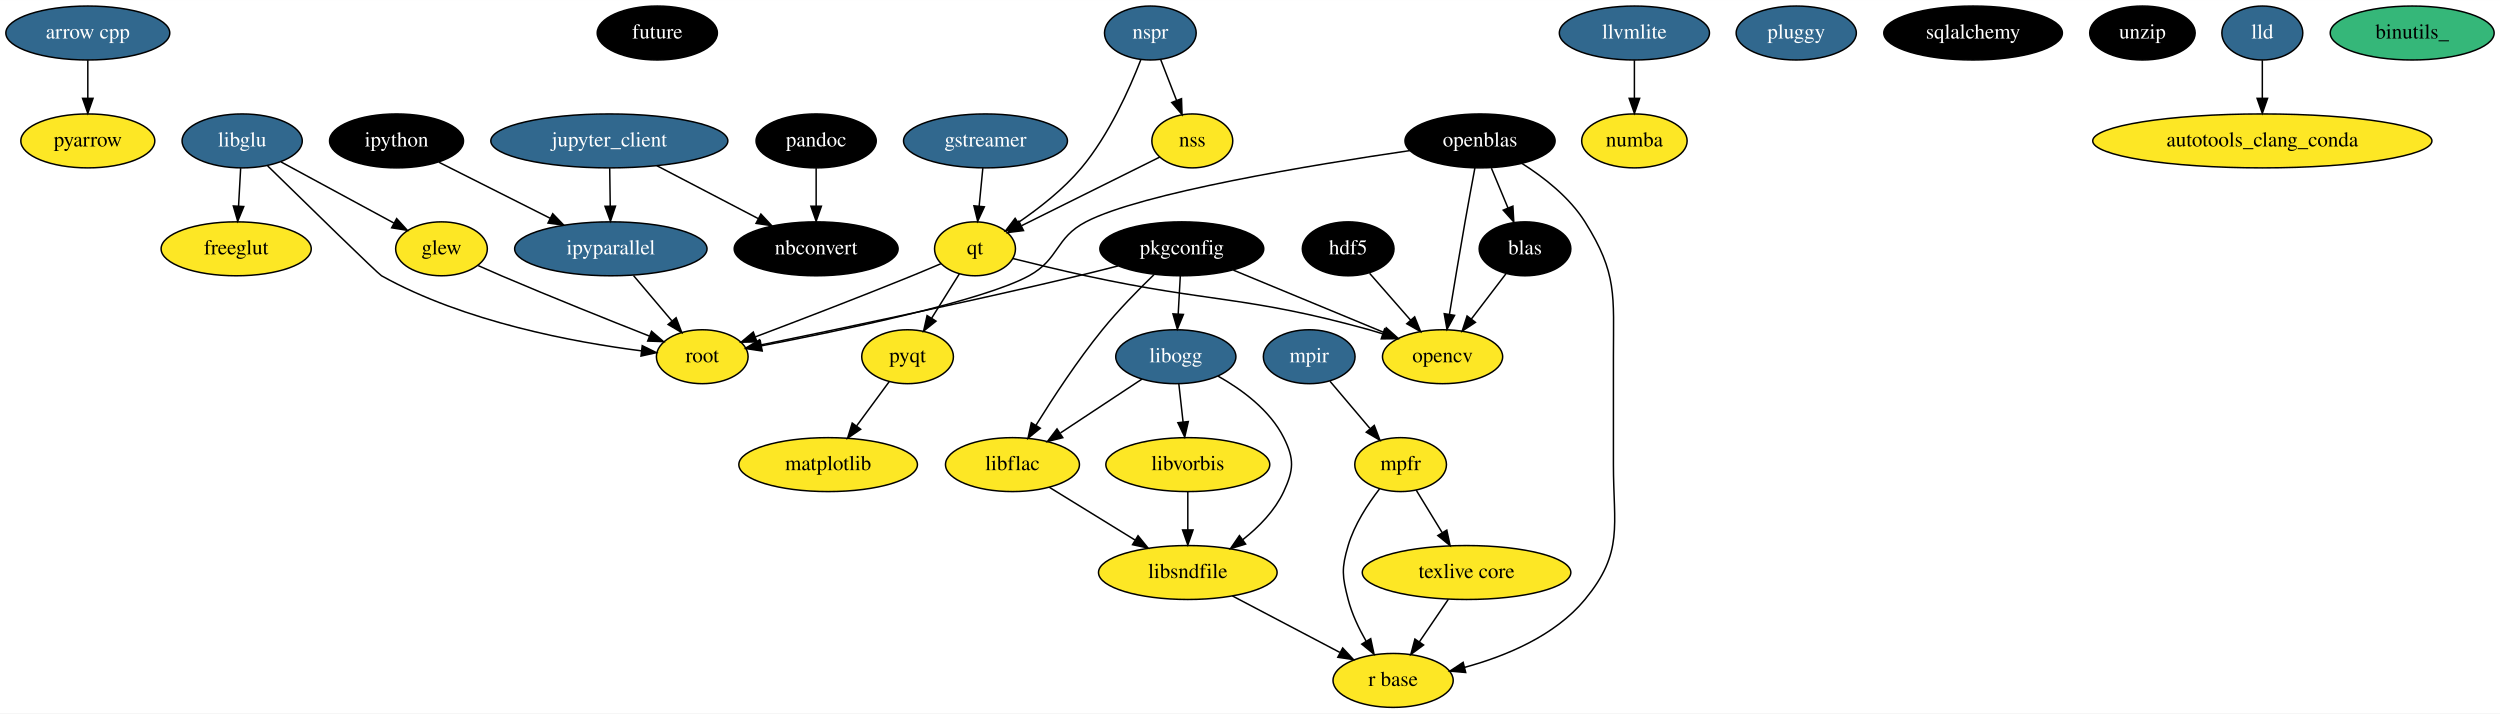
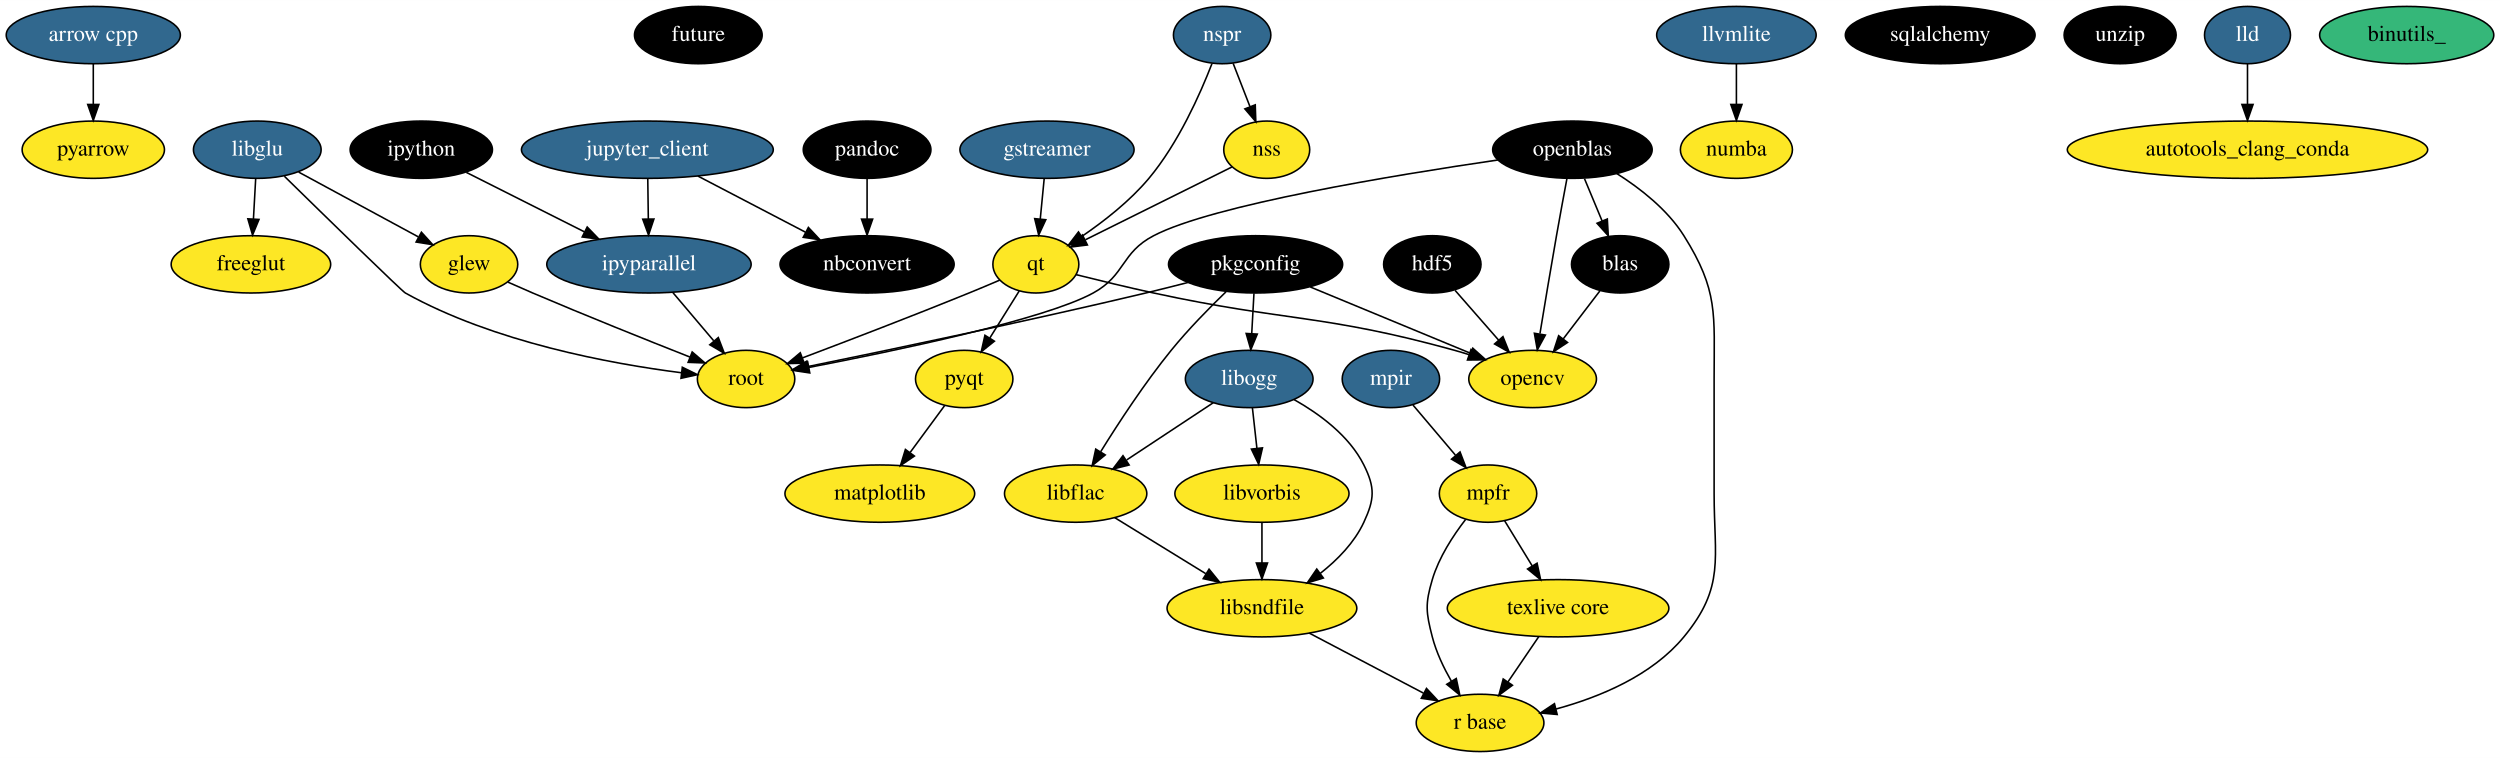
- <svg xmlns="http://www.w3.org/2000/svg" width="1668pt" height="476pt" viewBox="0.00 0.00 1668.19 476.00">
+ <svg xmlns="http://www.w3.org/2000/svg" width="1570pt" height="476pt" viewBox="0.00 0.00 1570.19 476.00">
  <g id="graph0" class="graph" transform="scale(1 1) rotate(0) translate(4 472)">
-     <polygon fill="#ffffff" stroke="transparent" points="-4,4 -4,-472 1664.19,-472 1664.19,4 -4,4" />
+     <polygon fill="#ffffff" stroke="transparent" points="-4,4 -4,-472 1566.19,-472 1566.19,4 -4,4" />
    <g id="node1" class="node">
      <ellipse fill="#31688e" stroke="#000000" cx="54.595" cy="-450" rx="54.691" ry="18" />
      <text text-anchor="middle" x="54.595" y="-446.3" font-family="Times,serif" font-size="14.00" fill="#ffffff">arrow cpp</text>
    </g>
-     <g id="node21" class="node">
+     <g id="node20" class="node">
      <ellipse fill="#fde725" stroke="#000000" cx="54.595" cy="-378" rx="44.693" ry="18" />
      <text text-anchor="middle" x="54.595" y="-374.3" font-family="Times,serif" font-size="14.00" fill="#000000">pyarrow</text>
    </g>
    <g id="edge1" class="edge">
      <path fill="none" stroke="#000000" d="M54.595,-431.831C54.595,-424.131 54.595,-414.974 54.595,-406.417" />
      <polygon fill="#000000" stroke="#000000" points="58.095,-406.413 54.595,-396.413 51.095,-406.413 58.095,-406.413" />
    </g>
    <g id="node2" class="node">
      <ellipse fill="#000000" stroke="#000000" cx="434.595" cy="-450" rx="40.094" ry="18" />
      <text text-anchor="middle" x="434.595" y="-446.3" font-family="Times,serif" font-size="14.00" fill="#ffffff">future</text>
    </g>
    <g id="node3" class="node">
      <ellipse fill="#fde725" stroke="#000000" cx="290.595" cy="-306" rx="30.595" ry="18" />
      <text text-anchor="middle" x="290.595" y="-302.3" font-family="Times,serif" font-size="14.00" fill="#000000">glew</text>
    </g>
-     <g id="node37" class="node">
+     <g id="node36" class="node">
      <ellipse fill="#fde725" stroke="#000000" cx="464.595" cy="-234" rx="30.595" ry="18" />
      <text text-anchor="middle" x="464.595" y="-230.3" font-family="Times,serif" font-size="14.00" fill="#000000">root</text>
    </g>
    <g id="edge2" class="edge">
      <path fill="none" stroke="#000000" d="M315.066,-294.803C320.181,-292.515 325.551,-290.15 330.595,-288 363.885,-273.809 402.215,-258.461 429.329,-247.768" />
      <polygon fill="#000000" stroke="#000000" points="430.757,-250.968 438.781,-244.05 428.194,-244.454 430.757,-250.968" />
    </g>
    <g id="node4" class="node">
      <ellipse fill="#31688e" stroke="#000000" cx="653.595" cy="-378" rx="54.691" ry="18" />
      <text text-anchor="middle" x="653.595" y="-374.3" font-family="Times,serif" font-size="14.00" fill="#ffffff">gstreamer</text>
    </g>
-     <g id="node23" class="node">
+     <g id="node22" class="node">
      <ellipse fill="#fde725" stroke="#000000" cx="646.595" cy="-306" rx="27" ry="18" />
      <text text-anchor="middle" x="646.595" y="-302.3" font-family="Times,serif" font-size="14.00" fill="#000000">qt</text>
    </g>
    <g id="edge3" class="edge">
      <path fill="none" stroke="#000000" d="M651.829,-359.831C651.08,-352.131 650.19,-342.974 649.358,-334.417" />
      <polygon fill="#000000" stroke="#000000" points="652.837,-334.028 648.385,-324.413 645.87,-334.705 652.837,-334.028" />
    </g>
    <g id="node5" class="node">
      <ellipse fill="#000000" stroke="#000000" cx="895.595" cy="-306" rx="30.595" ry="18" />
      <text text-anchor="middle" x="895.595" y="-302.3" font-family="Times,serif" font-size="14.00" fill="#ffffff">hdf5</text>
    </g>
    <g id="node17" class="node">
      <ellipse fill="#fde725" stroke="#000000" cx="958.595" cy="-234" rx="40.094" ry="18" />
      <text text-anchor="middle" x="958.595" y="-230.3" font-family="Times,serif" font-size="14.00" fill="#000000">opencv</text>
    </g>
    <g id="edge4" class="edge">
      <path fill="none" stroke="#000000" d="M909.891,-289.662C917.991,-280.405 928.281,-268.645 937.314,-258.322" />
      <polygon fill="#000000" stroke="#000000" points="939.968,-260.603 943.919,-250.773 934.7,-255.994 939.968,-260.603" />
    </g>
    <g id="node6" class="node">
      <ellipse fill="#31688e" stroke="#000000" cx="403.595" cy="-306" rx="64.189" ry="18" />
      <text text-anchor="middle" x="403.595" y="-302.3" font-family="Times,serif" font-size="14.00" fill="#ffffff">ipyparallel</text>
    </g>
    <g id="edge5" class="edge">
      <path fill="none" stroke="#000000" d="M418.674,-288.202C426.392,-279.093 435.897,-267.873 444.254,-258.01" />
      <polygon fill="#000000" stroke="#000000" points="447.145,-260.011 450.939,-250.119 441.804,-255.486 447.145,-260.011" />
    </g>
    <g id="node7" class="node">
      <ellipse fill="#000000" stroke="#000000" cx="260.595" cy="-378" rx="44.693" ry="18" />
      <text text-anchor="middle" x="260.595" y="-374.3" font-family="Times,serif" font-size="14.00" fill="#ffffff">ipython</text>
    </g>
    <g id="edge6" class="edge">
      <path fill="none" stroke="#000000" d="M288.847,-363.775C310.045,-353.102 339.367,-338.339 363.063,-326.408" />
      <polygon fill="#000000" stroke="#000000" points="364.813,-329.445 372.17,-321.822 361.665,-323.193 364.813,-329.445" />
    </g>
    <g id="node8" class="node">
      <ellipse fill="#31688e" stroke="#000000" cx="402.595" cy="-378" rx="79.087" ry="18" />
      <text text-anchor="middle" x="402.595" y="-374.3" font-family="Times,serif" font-size="14.00" fill="#ffffff">jupyter_client</text>
    </g>
    <g id="edge7" class="edge">
      <path fill="none" stroke="#000000" d="M402.848,-359.831C402.954,-352.131 403.082,-342.974 403.2,-334.417" />
      <polygon fill="#000000" stroke="#000000" points="406.7,-334.461 403.339,-324.413 399.701,-334.364 406.7,-334.461" />
    </g>
    <g id="node15" class="node">
      <ellipse fill="#000000" stroke="#000000" cx="540.595" cy="-306" rx="54.691" ry="18" />
      <text text-anchor="middle" x="540.595" y="-302.3" font-family="Times,serif" font-size="14.00" fill="#ffffff">nbconvert</text>
    </g>
    <g id="edge8" class="edge">
      <path fill="none" stroke="#000000" d="M434.255,-361.482C454.357,-350.994 480.51,-337.349 501.849,-326.216" />
      <polygon fill="#000000" stroke="#000000" points="503.724,-329.185 510.971,-321.456 500.486,-322.979 503.724,-329.185" />
    </g>
    <g id="node9" class="node">
      <ellipse fill="#31688e" stroke="#000000" cx="157.595" cy="-378" rx="40.094" ry="18" />
      <text text-anchor="middle" x="157.595" y="-374.3" font-family="Times,serif" font-size="14.00" fill="#ffffff">libglu</text>
    </g>
    <g id="edge10" class="edge">
      <path fill="none" stroke="#000000" d="M183.555,-363.947C205.082,-352.293 235.775,-335.677 258.779,-323.224" />
      <polygon fill="#000000" stroke="#000000" points="260.677,-326.176 267.805,-318.338 257.344,-320.02 260.677,-326.176" />
    </g>
-     <g id="node28" class="node">
+     <g id="node27" class="node">
      <ellipse fill="#fde725" stroke="#000000" cx="153.595" cy="-306" rx="50.091" ry="18" />
      <text text-anchor="middle" x="153.595" y="-302.3" font-family="Times,serif" font-size="14.00" fill="#000000">freeglut</text>
    </g>
    <g id="edge9" class="edge">
      <path fill="none" stroke="#000000" d="M156.586,-359.831C156.158,-352.131 155.649,-342.974 155.174,-334.417" />
      <polygon fill="#000000" stroke="#000000" points="158.667,-334.204 154.618,-324.413 151.678,-334.592 158.667,-334.204" />
    </g>
    <g id="edge11" class="edge">
      <path fill="none" stroke="#000000" d="M174.564,-361.363C200.769,-335.702 248.325,-289.264 250.595,-288 306.033,-257.129 379.296,-243.601 424.125,-237.897" />
      <polygon fill="#000000" stroke="#000000" points="424.551,-241.371 434.062,-236.702 423.715,-234.421 424.551,-241.371" />
    </g>
    <g id="node10" class="node">
      <ellipse fill="#fde725" stroke="#000000" cx="788.595" cy="-90" rx="59.59" ry="18" />
      <text text-anchor="middle" x="788.595" y="-86.3" font-family="Times,serif" font-size="14.00" fill="#000000">libsndfile</text>
    </g>
-     <g id="node24" class="node">
+     <g id="node23" class="node">
      <ellipse fill="#fde725" stroke="#000000" cx="925.595" cy="-18" rx="40.094" ry="18" />
      <text text-anchor="middle" x="925.595" y="-14.3" font-family="Times,serif" font-size="14.00" fill="#000000">r base</text>
    </g>
    <g id="edge12" class="edge">
      <path fill="none" stroke="#000000" d="M818.322,-74.377C839.393,-63.303 867.763,-48.394 890.035,-36.689" />
      <polygon fill="#000000" stroke="#000000" points="891.944,-39.639 899.168,-31.889 888.687,-33.443 891.944,-39.639" />
    </g>
    <g id="node11" class="node">
      <ellipse fill="#31688e" stroke="#000000" cx="1086.595" cy="-450" rx="50.091" ry="18" />
      <text text-anchor="middle" x="1086.595" y="-446.3" font-family="Times,serif" font-size="14.00" fill="#ffffff">llvmlite</text>
    </g>
-     <g id="node33" class="node">
+     <g id="node32" class="node">
      <ellipse fill="#fde725" stroke="#000000" cx="1086.595" cy="-378" rx="35.194" ry="18" />
      <text text-anchor="middle" x="1086.595" y="-374.3" font-family="Times,serif" font-size="14.00" fill="#000000">numba</text>
    </g>
    <g id="edge13" class="edge">
      <path fill="none" stroke="#000000" d="M1086.595,-431.831C1086.595,-424.131 1086.595,-414.974 1086.595,-406.417" />
      <polygon fill="#000000" stroke="#000000" points="1090.095,-406.413 1086.595,-396.413 1083.095,-406.413 1090.095,-406.413" />
    </g>
    <g id="node12" class="node">
      <ellipse fill="#fde725" stroke="#000000" cx="548.595" cy="-162" rx="59.59" ry="18" />
      <text text-anchor="middle" x="548.595" y="-158.3" font-family="Times,serif" font-size="14.00" fill="#000000">matplotlib</text>
    </g>
    <g id="node13" class="node">
      <ellipse fill="#fde725" stroke="#000000" cx="930.595" cy="-162" rx="30.595" ry="18" />
      <text text-anchor="middle" x="930.595" y="-158.3" font-family="Times,serif" font-size="14.00" fill="#000000">mpfr</text>
    </g>
    <g id="edge14" class="edge">
      <path fill="none" stroke="#000000" d="M916.499,-145.754C908.675,-135.635 899.714,-121.927 895.595,-108 891.058,-92.657 891.582,-87.489 895.595,-72 898.084,-62.394 902.694,-52.677 907.565,-44.184" />
      <polygon fill="#000000" stroke="#000000" points="910.636,-45.871 912.866,-35.513 904.664,-42.22 910.636,-45.871" />
    </g>
-     <g id="node26" class="node">
+     <g id="node25" class="node">
      <ellipse fill="#fde725" stroke="#000000" cx="974.595" cy="-90" rx="69.588" ry="18" />
      <text text-anchor="middle" x="974.595" y="-86.3" font-family="Times,serif" font-size="14.00" fill="#000000">texlive core</text>
    </g>
    <g id="edge15" class="edge">
      <path fill="none" stroke="#000000" d="M941.023,-144.937C946.184,-136.491 952.533,-126.102 958.315,-116.64" />
      <polygon fill="#000000" stroke="#000000" points="961.401,-118.303 963.629,-107.945 955.428,-114.653 961.401,-118.303" />
    </g>
    <g id="node14" class="node">
      <ellipse fill="#31688e" stroke="#000000" cx="869.595" cy="-234" rx="30.595" ry="18" />
      <text text-anchor="middle" x="869.595" y="-230.3" font-family="Times,serif" font-size="14.00" fill="#ffffff">mpir</text>
    </g>
    <g id="edge16" class="edge">
      <path fill="none" stroke="#000000" d="M883.437,-217.662C891.314,-208.364 901.33,-196.543 910.103,-186.187" />
      <polygon fill="#000000" stroke="#000000" points="913.014,-188.166 916.808,-178.273 907.673,-183.641 913.014,-188.166" />
    </g>
    <g id="node16" class="node">
      <ellipse fill="#000000" stroke="#000000" cx="983.595" cy="-378" rx="50.091" ry="18" />
      <text text-anchor="middle" x="983.595" y="-374.3" font-family="Times,serif" font-size="14.00" fill="#ffffff">openblas</text>
    </g>
    <g id="edge18" class="edge">
      <path fill="none" stroke="#000000" d="M980.181,-360.015C978.21,-349.519 975.71,-336.019 973.595,-324 969.982,-303.458 966.117,-280.238 963.216,-262.529" />
      <polygon fill="#000000" stroke="#000000" points="966.609,-261.594 961.544,-252.288 959.701,-262.721 966.609,-261.594" />
    </g>
    <g id="edge19" class="edge">
      <path fill="none" stroke="#000000" d="M1011.457,-363.036C1026.19,-353.714 1043.308,-340.376 1053.595,-324 1075.342,-289.382 1072.595,-274.882 1072.595,-234 1072.595,-234 1072.595,-234 1072.595,-162 1072.595,-121.118 1079.612,-103.535 1053.595,-72 1033.568,-47.726 1000.705,-34.168 973.293,-26.708" />
      <polygon fill="#000000" stroke="#000000" points="974.027,-23.284 963.475,-24.228 972.312,-30.071 974.027,-23.284" />
    </g>
-     <g id="node36" class="node">
+     <g id="node35" class="node">
      <ellipse fill="#000000" stroke="#000000" cx="1013.595" cy="-306" rx="30.595" ry="18" />
      <text text-anchor="middle" x="1013.595" y="-302.3" font-family="Times,serif" font-size="14.00" fill="#ffffff">blas</text>
    </g>
    <g id="edge17" class="edge">
      <path fill="none" stroke="#000000" d="M991.165,-359.831C994.531,-351.755 998.563,-342.076 1002.276,-333.167" />
      <polygon fill="#000000" stroke="#000000" points="1005.516,-334.49 1006.131,-323.913 999.054,-331.798 1005.516,-334.49" />
    </g>
    <g id="edge20" class="edge">
      <path fill="none" stroke="#000000" d="M936.841,-371.556C871.751,-362.052 757.642,-343.308 720.595,-324 699.965,-313.248 703.005,-299.166 682.595,-288 652.066,-271.298 558.128,-251.635 504.046,-241.259" />
      <polygon fill="#000000" stroke="#000000" points="504.591,-237.8 494.114,-239.372 503.284,-244.677 504.591,-237.8" />
    </g>
    <g id="node18" class="node">
      <ellipse fill="#000000" stroke="#000000" cx="540.595" cy="-378" rx="40.094" ry="18" />
      <text text-anchor="middle" x="540.595" y="-374.3" font-family="Times,serif" font-size="14.00" fill="#ffffff">pandoc</text>
    </g>
    <g id="edge21" class="edge">
      <path fill="none" stroke="#000000" d="M540.595,-359.831C540.595,-352.131 540.595,-342.974 540.595,-334.417" />
      <polygon fill="#000000" stroke="#000000" points="544.095,-334.413 540.595,-324.413 537.095,-334.413 544.095,-334.413" />
    </g>
    <g id="node19" class="node">
      <ellipse fill="#000000" stroke="#000000" cx="784.595" cy="-306" rx="54.691" ry="18" />
      <text text-anchor="middle" x="784.595" y="-302.3" font-family="Times,serif" font-size="14.00" fill="#ffffff">pkgconfig</text>
    </g>
    <g id="edge24" class="edge">
      <path fill="none" stroke="#000000" d="M818.972,-291.775C847.928,-279.793 889.34,-262.657 919.542,-250.16" />
      <polygon fill="#000000" stroke="#000000" points="921.023,-253.335 928.924,-246.278 918.346,-246.867 921.023,-253.335" />
    </g>
-     <g id="node29" class="node">
+     <g id="node28" class="node">
      <ellipse fill="#31688e" stroke="#000000" cx="780.595" cy="-234" rx="40.094" ry="18" />
      <text text-anchor="middle" x="780.595" y="-230.3" font-family="Times,serif" font-size="14.00" fill="#ffffff">libogg</text>
    </g>
    <g id="edge23" class="edge">
      <path fill="none" stroke="#000000" d="M783.586,-287.831C783.158,-280.131 782.649,-270.974 782.174,-262.417" />
      <polygon fill="#000000" stroke="#000000" points="785.668,-262.204 781.618,-252.413 778.678,-262.592 785.668,-262.204" />
    </g>
-     <g id="node31" class="node">
+     <g id="node30" class="node">
      <ellipse fill="#fde725" stroke="#000000" cx="671.595" cy="-162" rx="44.693" ry="18" />
      <text text-anchor="middle" x="671.595" y="-158.3" font-family="Times,serif" font-size="14.00" fill="#000000">libflac</text>
    </g>
    <g id="edge22" class="edge">
      <path fill="none" stroke="#000000" d="M766.044,-288.79C755.444,-278.553 742.194,-265.053 731.595,-252 715.089,-231.672 698.763,-206.787 687.318,-188.34" />
      <polygon fill="#000000" stroke="#000000" points="690.168,-186.292 681.958,-179.595 684.199,-189.95 690.168,-186.292" />
    </g>
    <g id="edge25" class="edge">
      <path fill="none" stroke="#000000" d="M741.971,-294.573C733.262,-292.325 724.146,-290.034 715.595,-288 640.903,-270.232 553.091,-251.927 503.628,-241.852" />
      <polygon fill="#000000" stroke="#000000" points="504.171,-238.391 493.674,-239.83 502.777,-245.251 504.171,-238.391" />
    </g>
-     <g id="node20" class="node">
-       <ellipse fill="#31688e" stroke="#000000" cx="1194.595" cy="-450" rx="40.094" ry="18" />
-       <text text-anchor="middle" x="1194.595" y="-446.3" font-family="Times,serif" font-size="14.00" fill="#ffffff">pluggy</text>
-     </g>
-     <g id="node22" class="node">
+     <g id="node21" class="node">
      <ellipse fill="#fde725" stroke="#000000" cx="601.595" cy="-234" rx="30.595" ry="18" />
      <text text-anchor="middle" x="601.595" y="-230.3" font-family="Times,serif" font-size="14.00" fill="#000000">pyqt</text>
    </g>
    <g id="edge26" class="edge">
      <path fill="none" stroke="#000000" d="M589.303,-217.301C582.87,-208.561 574.85,-197.667 567.635,-187.865" />
      <polygon fill="#000000" stroke="#000000" points="570.307,-185.592 561.56,-179.613 564.67,-189.741 570.307,-185.592" />
    </g>
    <g id="edge27" class="edge">
      <path fill="none" stroke="#000000" d="M671.866,-299.519C686.133,-295.944 704.314,-291.529 720.595,-288 804.165,-269.889 827.186,-274.819 909.595,-252 912.557,-251.18 915.593,-250.261 918.633,-249.285" />
      <polygon fill="#000000" stroke="#000000" points="919.919,-252.544 928.265,-246.017 917.671,-245.915 919.919,-252.544" />
    </g>
    <g id="edge28" class="edge">
      <path fill="none" stroke="#000000" d="M636.158,-289.301C630.672,-280.522 623.827,-269.57 617.679,-259.734" />
      <polygon fill="#000000" stroke="#000000" points="620.556,-257.734 612.288,-251.109 614.62,-261.444 620.556,-257.734" />
    </g>
    <g id="edge29" class="edge">
      <path fill="none" stroke="#000000" d="M623.99,-296.132C617.728,-293.447 610.914,-290.572 604.595,-288 569.197,-273.594 528.394,-257.965 500.005,-247.246" />
      <polygon fill="#000000" stroke="#000000" points="501.102,-243.92 490.51,-243.67 498.635,-250.47 501.102,-243.92" />
    </g>
-     <g id="node25" class="node">
-       <ellipse fill="#000000" stroke="#000000" cx="1312.595" cy="-450" rx="59.59" ry="18" />
-       <text text-anchor="middle" x="1312.595" y="-446.3" font-family="Times,serif" font-size="14.00" fill="#ffffff">sqlalchemy</text>
+     <g id="node24" class="node">
+       <ellipse fill="#000000" stroke="#000000" cx="1214.595" cy="-450" rx="59.59" ry="18" />
+       <text text-anchor="middle" x="1214.595" y="-446.3" font-family="Times,serif" font-size="14.00" fill="#ffffff">sqlalchemy</text>
    </g>
    <g id="edge30" class="edge">
      <path fill="none" stroke="#000000" d="M962.483,-72.202C956.624,-63.594 949.483,-53.101 943.051,-43.649" />
      <polygon fill="#000000" stroke="#000000" points="945.919,-41.642 937.399,-35.345 940.132,-45.581 945.919,-41.642" />
    </g>
-     <g id="node27" class="node">
-       <ellipse fill="#000000" stroke="#000000" cx="1425.595" cy="-450" rx="35.194" ry="18" />
-       <text text-anchor="middle" x="1425.595" y="-446.3" font-family="Times,serif" font-size="14.00" fill="#ffffff">unzip</text>
+     <g id="node26" class="node">
+       <ellipse fill="#000000" stroke="#000000" cx="1327.595" cy="-450" rx="35.194" ry="18" />
+       <text text-anchor="middle" x="1327.595" y="-446.3" font-family="Times,serif" font-size="14.00" fill="#ffffff">unzip</text>
    </g>
    <g id="edge32" class="edge">
      <path fill="none" stroke="#000000" d="M808.782,-221.044C824.802,-212.019 843.441,-198.308 852.595,-180 859.751,-165.689 859.337,-158.51 852.595,-144 846.688,-131.288 836.152,-120.491 825.311,-111.97" />
      <polygon fill="#000000" stroke="#000000" points="827.168,-108.992 817.034,-105.904 823.03,-114.638 827.168,-108.992" />
    </g>
-     <g id="node30" class="node">
+     <g id="node29" class="node">
      <ellipse fill="#fde725" stroke="#000000" cx="788.595" cy="-162" rx="54.691" ry="18" />
      <text text-anchor="middle" x="788.595" y="-158.3" font-family="Times,serif" font-size="14.00" fill="#000000">libvorbis</text>
    </g>
    <g id="edge33" class="edge">
      <path fill="none" stroke="#000000" d="M782.614,-215.831C783.47,-208.131 784.487,-198.974 785.438,-190.417" />
      <polygon fill="#000000" stroke="#000000" points="788.923,-190.739 786.549,-180.413 781.966,-189.966 788.923,-190.739" />
    </g>
    <g id="edge31" class="edge">
      <path fill="none" stroke="#000000" d="M758.01,-219.082C742.292,-208.699 721.106,-194.705 703.646,-183.171" />
      <polygon fill="#000000" stroke="#000000" points="705.176,-179.987 694.903,-177.396 701.318,-185.828 705.176,-179.987" />
    </g>
    <g id="edge34" class="edge">
      <path fill="none" stroke="#000000" d="M788.595,-143.831C788.595,-136.131 788.595,-126.974 788.595,-118.417" />
      <polygon fill="#000000" stroke="#000000" points="792.095,-118.413 788.595,-108.413 785.095,-118.413 792.095,-118.413" />
    </g>
    <g id="edge35" class="edge">
      <path fill="none" stroke="#000000" d="M696.122,-146.906C712.707,-136.701 734.866,-123.064 753.335,-111.699" />
      <polygon fill="#000000" stroke="#000000" points="755.382,-114.549 762.064,-106.327 751.713,-108.587 755.382,-114.549" />
    </g>
-     <g id="node32" class="node">
-       <ellipse fill="#31688e" stroke="#000000" cx="1505.595" cy="-450" rx="27" ry="18" />
-       <text text-anchor="middle" x="1505.595" y="-446.3" font-family="Times,serif" font-size="14.00" fill="#ffffff">lld</text>
-     </g>
-     <g id="node38" class="node">
-       <ellipse fill="#fde725" stroke="#000000" cx="1505.595" cy="-378" rx="113.18" ry="18" />
-       <text text-anchor="middle" x="1505.595" y="-374.3" font-family="Times,serif" font-size="14.00" fill="#000000">autotools_clang_conda</text>
+     <g id="node31" class="node">
+       <ellipse fill="#31688e" stroke="#000000" cx="1407.595" cy="-450" rx="27" ry="18" />
+       <text text-anchor="middle" x="1407.595" y="-446.3" font-family="Times,serif" font-size="14.00" fill="#ffffff">lld</text>
+     </g>
+     <g id="node37" class="node">
+       <ellipse fill="#fde725" stroke="#000000" cx="1407.595" cy="-378" rx="113.18" ry="18" />
+       <text text-anchor="middle" x="1407.595" y="-374.3" font-family="Times,serif" font-size="14.00" fill="#000000">autotools_clang_conda</text>
    </g>
    <g id="edge36" class="edge">
-       <path fill="none" stroke="#000000" d="M1505.595,-431.831C1505.595,-424.131 1505.595,-414.974 1505.595,-406.417" />
-       <polygon fill="#000000" stroke="#000000" points="1509.095,-406.413 1505.595,-396.413 1502.095,-406.413 1509.095,-406.413" />
-     </g>
-     <g id="node34" class="node">
+       <path fill="none" stroke="#000000" d="M1407.595,-431.831C1407.595,-424.131 1407.595,-414.974 1407.595,-406.417" />
+       <polygon fill="#000000" stroke="#000000" points="1411.095,-406.413 1407.595,-396.413 1404.095,-406.413 1411.095,-406.413" />
+     </g>
+     <g id="node33" class="node">
      <ellipse fill="#31688e" stroke="#000000" cx="763.595" cy="-450" rx="30.595" ry="18" />
      <text text-anchor="middle" x="763.595" y="-446.3" font-family="Times,serif" font-size="14.00" fill="#ffffff">nspr</text>
    </g>
    <g id="edge38" class="edge">
      <path fill="none" stroke="#000000" d="M757.196,-432.037C749.744,-412.802 736.058,-382.075 717.595,-360 705.665,-345.736 689.306,-332.972 675.297,-323.44" />
      <polygon fill="#000000" stroke="#000000" points="677.216,-320.513 666.939,-317.938 673.367,-326.36 677.216,-320.513" />
    </g>
-     <g id="node35" class="node">
+     <g id="node34" class="node">
      <ellipse fill="#fde725" stroke="#000000" cx="791.595" cy="-378" rx="27" ry="18" />
      <text text-anchor="middle" x="791.595" y="-374.3" font-family="Times,serif" font-size="14.00" fill="#000000">nss</text>
    </g>
    <g id="edge37" class="edge">
      <path fill="none" stroke="#000000" d="M770.516,-432.202C773.704,-424.006 777.555,-414.102 781.09,-405.014" />
      <polygon fill="#000000" stroke="#000000" points="784.391,-406.182 784.753,-395.593 777.867,-403.644 784.391,-406.182" />
    </g>
    <g id="edge39" class="edge">
      <path fill="none" stroke="#000000" d="M769.887,-367.221C745.435,-355.079 705.491,-335.245 677.721,-321.456" />
      <polygon fill="#000000" stroke="#000000" points="678.965,-318.166 668.452,-316.853 675.851,-324.435 678.965,-318.166" />
    </g>
    <g id="edge40" class="edge">
      <path fill="none" stroke="#000000" d="M1000.839,-289.301C993.996,-280.343 985.425,-269.122 977.794,-259.133" />
      <polygon fill="#000000" stroke="#000000" points="980.516,-256.931 971.664,-251.109 974.953,-261.18 980.516,-256.931" />
    </g>
-     <g id="node39" class="node">
-       <ellipse fill="#35b779" stroke="#000000" cx="1605.595" cy="-450" rx="54.691" ry="18" />
-       <text text-anchor="middle" x="1605.595" y="-446.3" font-family="Times,serif" font-size="14.00" fill="#000000">binutils_</text>
+     <g id="node38" class="node">
+       <ellipse fill="#35b779" stroke="#000000" cx="1507.595" cy="-450" rx="54.691" ry="18" />
+       <text text-anchor="middle" x="1507.595" y="-446.3" font-family="Times,serif" font-size="14.00" fill="#000000">binutils_</text>
    </g>
  </g>
</svg>
